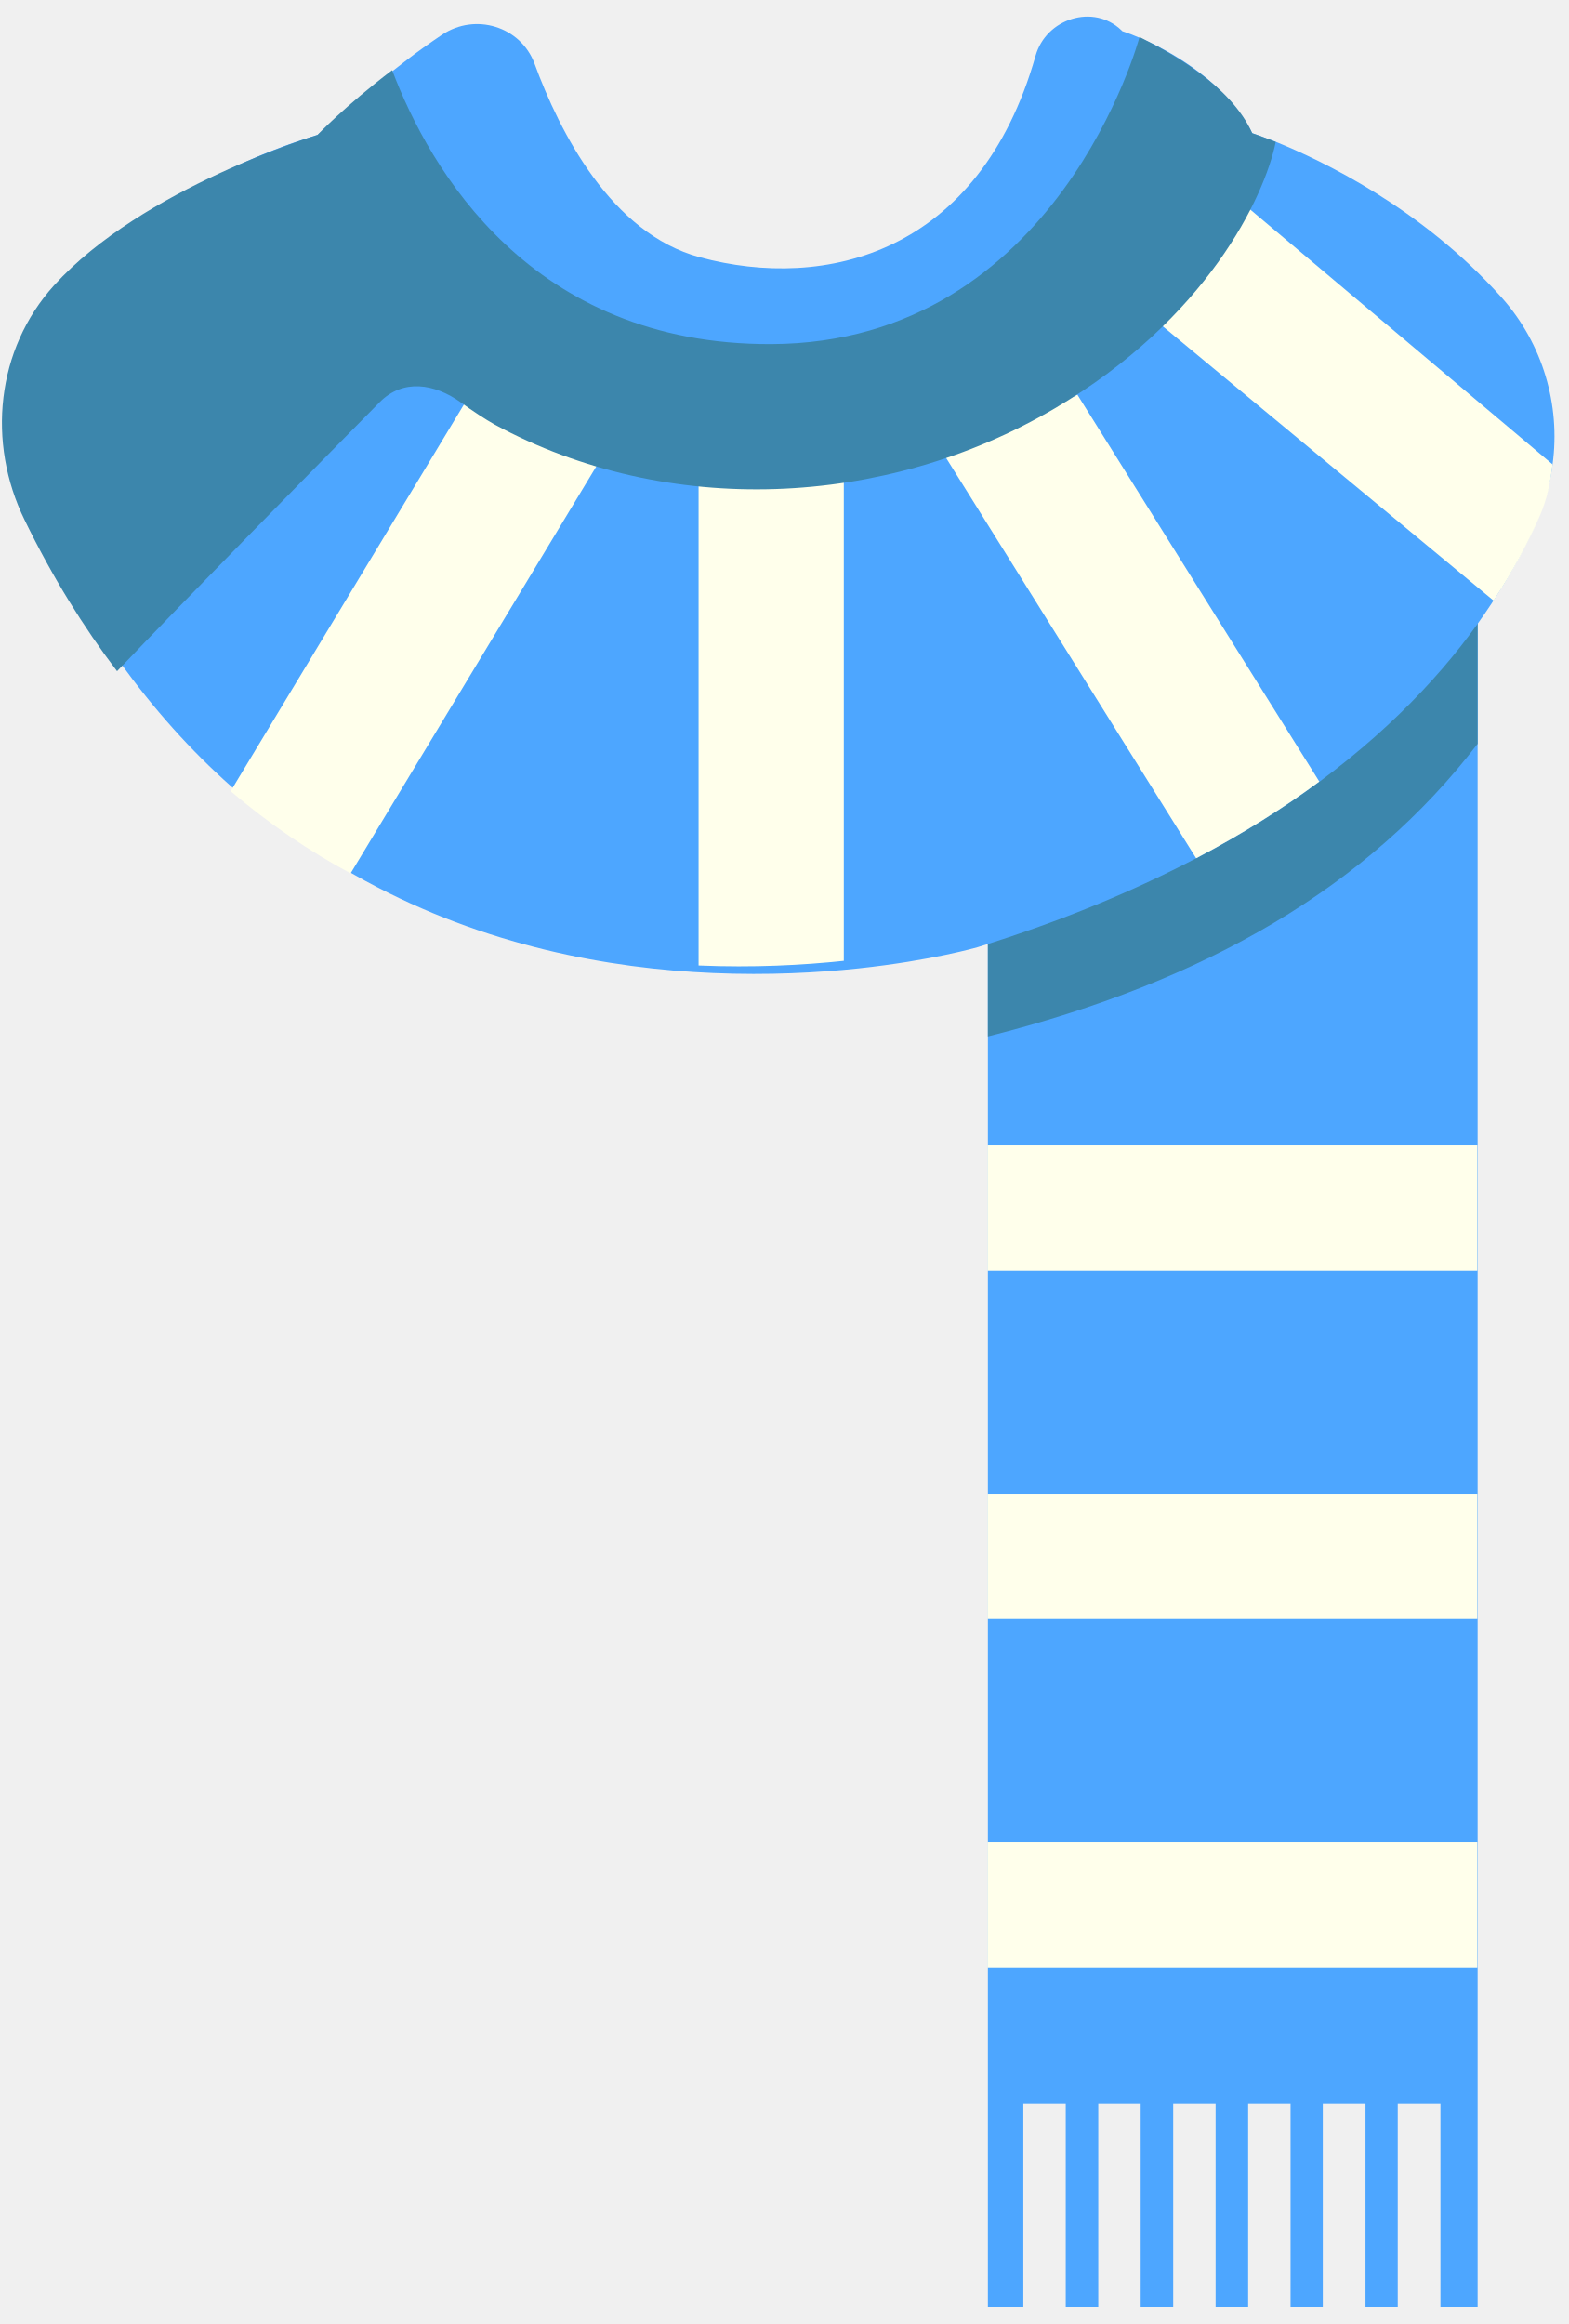
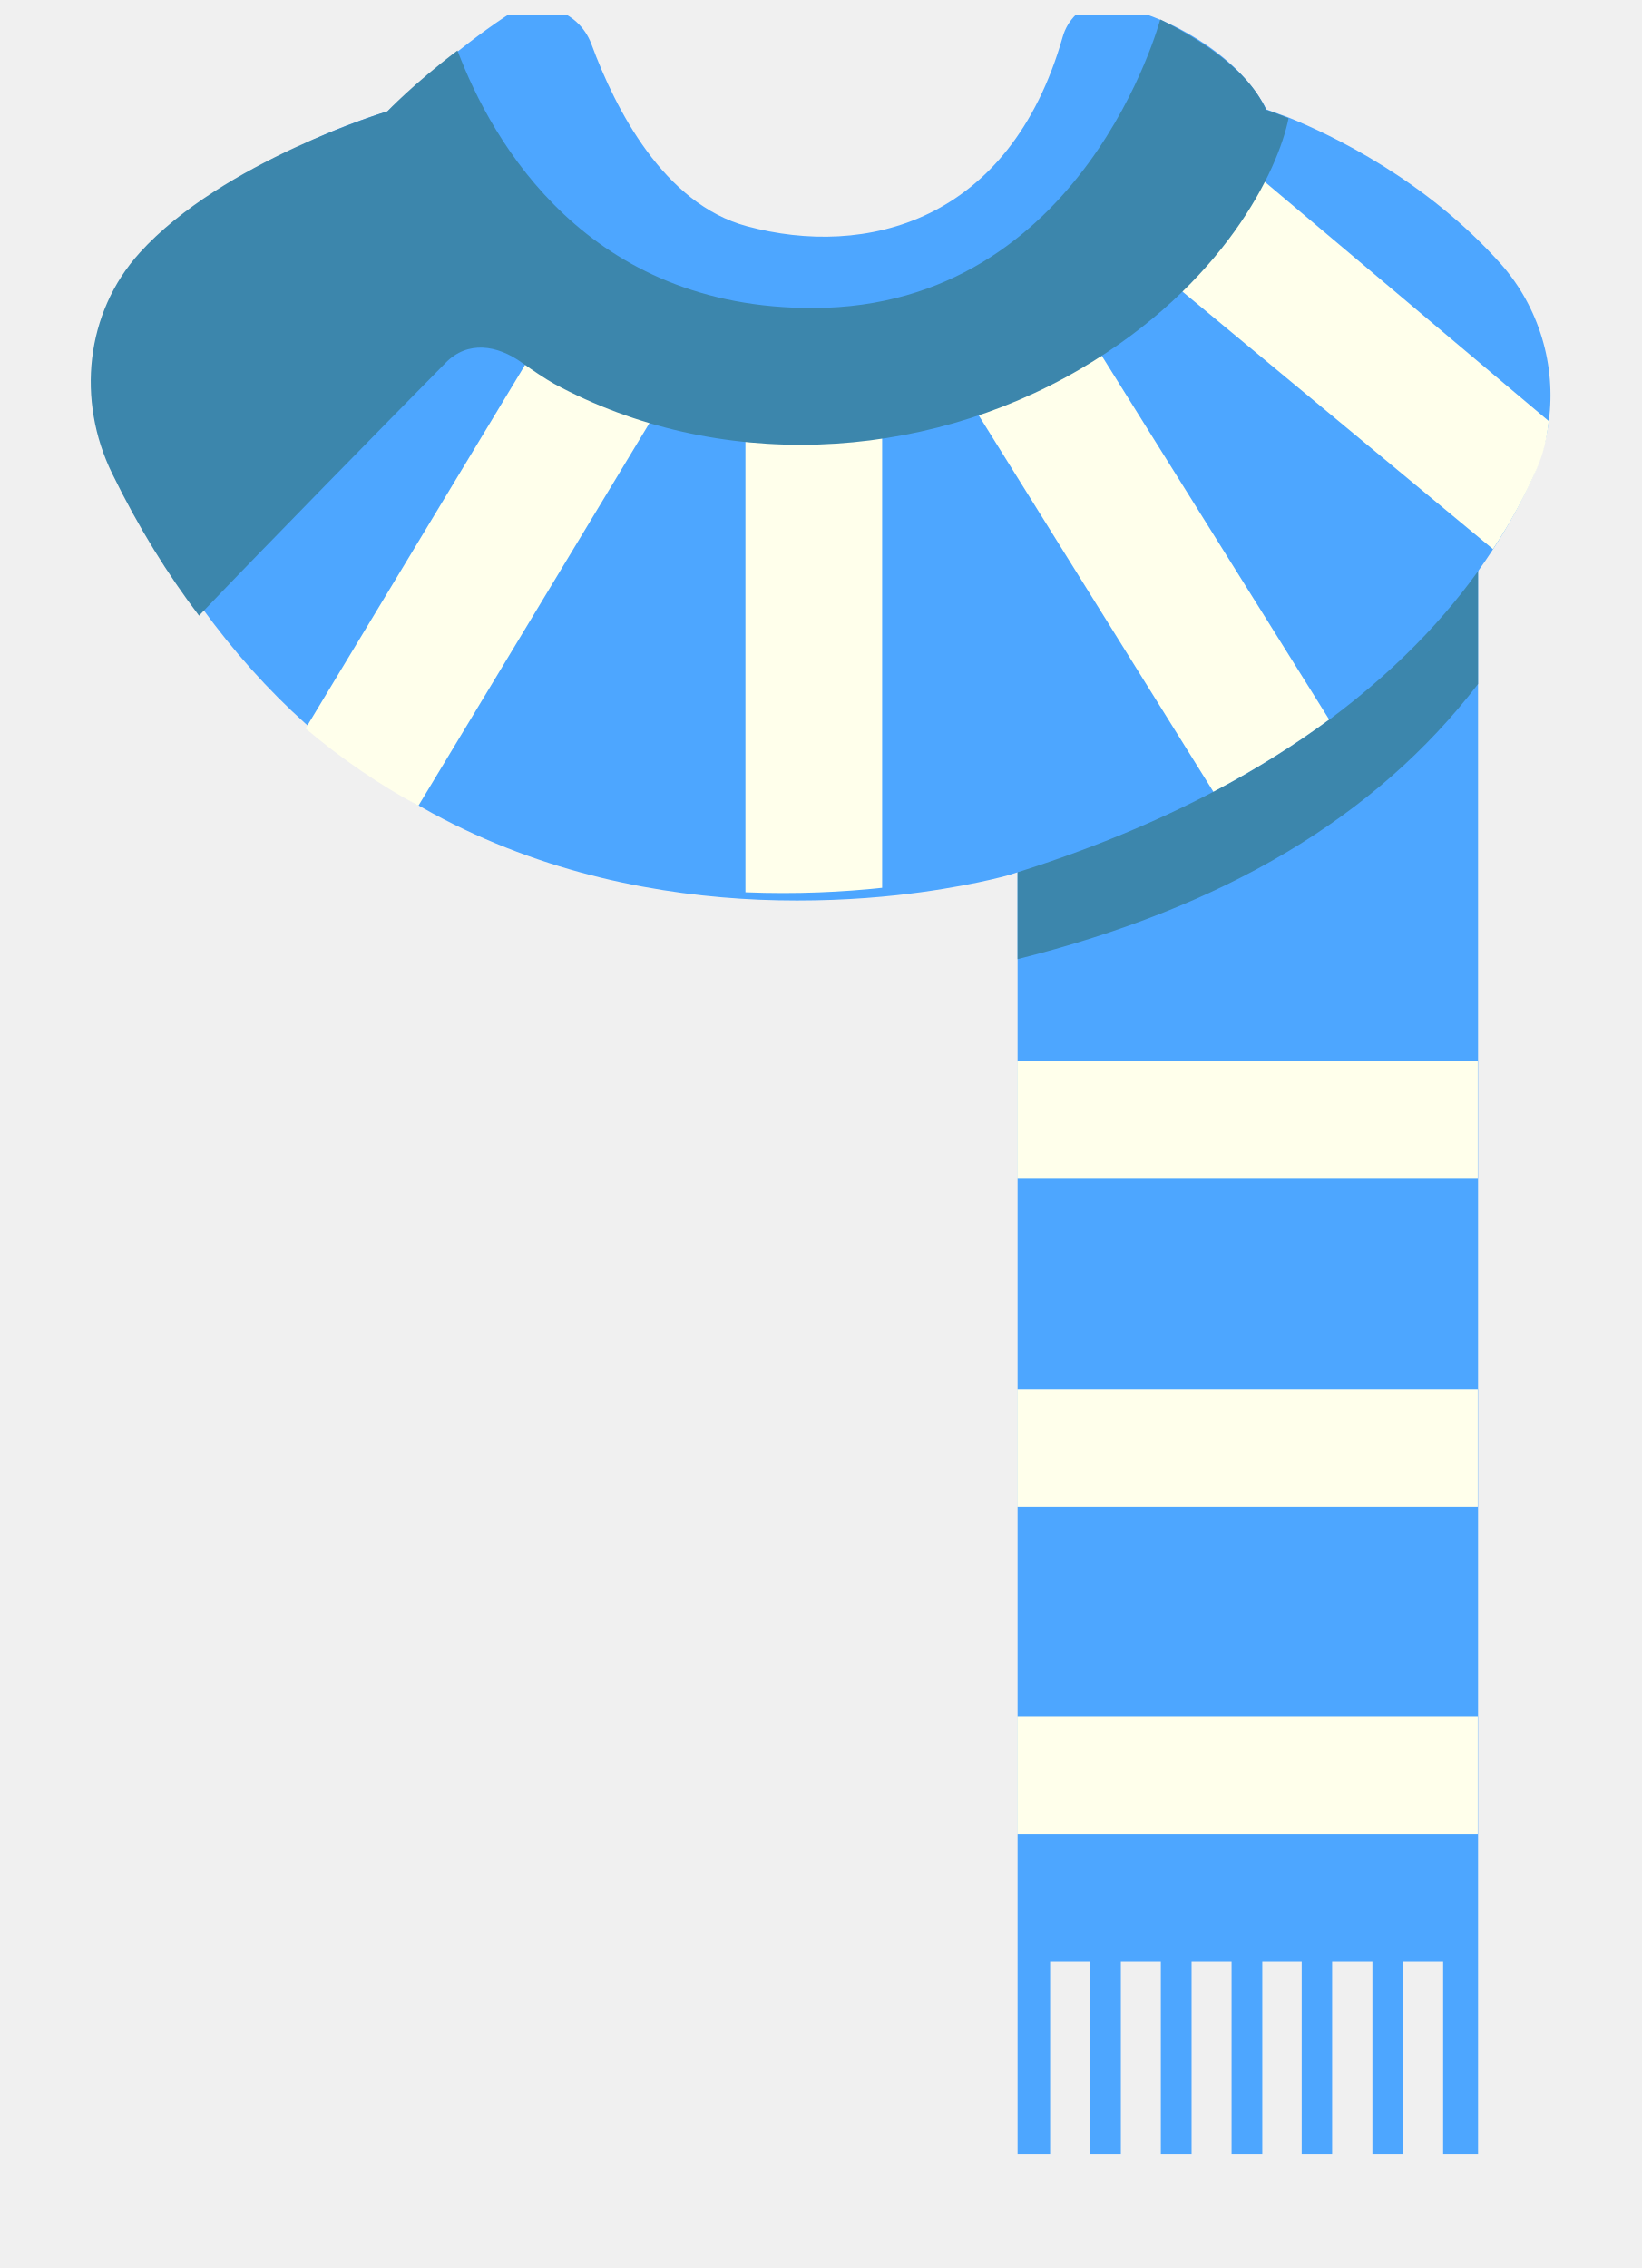
- <svg xmlns="http://www.w3.org/2000/svg" width="54" height="80" viewBox="0 0 54 80" fill="none">
-   <g clip-path="url(#clip0_301_636)">
-     <path d="M50.87 18.705V79.425H49.59V72.405H48.12V79.425H47.01V72.405H45.54V79.425H44.43V72.405H42.97V79.425H41.85V72.405H40.39V79.425H39.27V72.405H37.81V79.425H36.69V72.405H35.23V79.425H34.01V30.915C42.44 27.975 50.87 18.705 50.87 18.705Z" fill="#4DA6FF" />
-     <path d="M50.86 51.425H34V55.735H50.86V51.425Z" fill="#FFFFEB" />
-     <path d="M50.86 39.425H34V43.735H50.86V39.425Z" fill="#FFFFEB" />
-     <path d="M50.86 63.425H34V67.735H50.86V63.425Z" fill="#FFFFEB" />
-     <path d="M50.87 18.705V25.605C47.11 30.505 41.54 33.785 34.01 35.675V30.915C42.44 27.975 50.87 18.705 50.87 18.705Z" fill="#3C86AC" />
-     <path d="M53.45 15.985C53.37 16.625 53.2 17.265 52.93 17.885C52.54 18.765 52.03 19.745 51.35 20.775C50.07 22.725 48.19 24.855 45.43 26.905H45.42C44.19 27.815 42.78 28.705 41.18 29.545C39.04 30.665 36.56 31.705 33.66 32.605C33.66 32.605 32.08 33.065 29.56 33.335C28.15 33.485 26.44 33.575 24.56 33.495C20.95 33.345 16.69 32.555 12.58 30.325C11.17 29.565 9.79 28.635 8.45 27.495C7.08 26.345 5.77 24.975 4.55 23.365C3.4 21.855 2.33 20.135 1.37 18.165C0.06 15.495 0.42 12.315 2.38 10.085C3.9 8.355 6.16 6.435 9.4 5.175C9.88 4.985 10.38 4.815 10.9 4.655C10.91 4.655 10.93 4.645 10.94 4.645C10.94 4.645 12.31 3.355 13.94 2.115C14.35 1.795 14.79 1.485 15.22 1.195C16.36 0.435 17.92 0.905 18.4 2.185C19.27 4.555 21.04 8.035 24.09 8.855C28.42 10.025 33.71 8.735 35.65 1.925C36.01 0.635 37.65 0.115 38.61 1.045L38.64 1.075C38.64 1.075 39.1 1.215 39.74 1.535C40.78 2.055 42.31 3.035 43.11 4.585C43.11 4.585 43.41 4.685 43.93 4.885C45.48 5.515 48.93 7.145 51.7 10.245C53.11 11.825 53.73 13.945 53.45 15.985Z" fill="#4DA6FF" />
-     <path d="M16.14 13.645L7.94 27.235C9.28 28.375 10.66 29.305 12.07 30.065L20.68 15.805L16.14 13.645Z" fill="#FFFFEB" />
-     <path d="M29.05 16.545V33.075C27.64 33.225 25.93 33.315 24.05 33.235V16.545H29.05Z" fill="#FFFFEB" />
-     <path d="M37.09 13.585L45.42 26.905C44.19 27.815 42.78 28.705 41.18 29.545L32.56 15.745L37.09 13.585Z" fill="#FFFFEB" />
-     <path d="M42.7 6.925L53.45 15.985C53.37 16.625 53.27 17.165 53 17.785C52.61 18.665 52.1 19.645 51.42 20.675L39.95 11.165L42.7 6.925Z" fill="#FFFFEB" />
-     <path d="M43.11 4.585C42.37 2.925 40.27 1.795 39.23 1.275C39.23 1.275 36.43 11.805 26.55 11.845C18.29 11.875 14.79 5.835 13.5 2.415C11.87 3.655 10.93 4.645 10.93 4.645C10.92 4.645 4.89 6.475 1.86 9.825C-0.13 12.025 -0.46 15.235 0.85 17.905C1.81 19.875 2.88 21.595 4.03 23.105C6.49 20.525 10.83 16.115 13.07 13.845C13.87 13.035 14.95 13.195 15.87 13.855C16.28 14.155 16.71 14.435 17.03 14.615C22.98 17.835 30.47 17.495 36.3 14.065C41.54 10.985 43.53 6.795 43.92 4.885C43.41 4.685 43.11 4.585 43.11 4.585Z" fill="#3C86AC" />
+ <svg xmlns="http://www.w3.org/2000/svg" width="55" height="76" viewBox="0 0 55 76" fill="none">
+   <g clip-path="url(#clip0_323_441)">
+     <path d="M49.53 16.601V72.171H48.36V65.741H47.01V72.171H45.99V65.741H44.64V72.171H43.62V65.741H42.3V72.171H41.27V65.741H39.93V72.171H38.9V65.741H37.56V72.171H36.53V65.741H35.19V72.171H34.1V27.771C41.81 25.081 49.53 16.601 49.53 16.601Z" fill="#4DA6FF" />
+     <path d="M49.52 46.551H34.09V50.491H49.52V46.551Z" fill="#FFFFEB" />
+     <path d="M49.52 35.561H34.09V39.501H49.52V35.561Z" fill="#FFFFEB" />
+     <path d="M49.52 57.531H34.09V61.471H49.52V57.531Z" fill="#FFFFEB" />
+     <path d="M49.53 16.601V22.921C46.09 27.401 40.99 30.411 34.1 32.141V27.781C41.81 25.081 49.53 16.601 49.53 16.601Z" fill="#3C86AC" />
+     <path d="M51.9 14.111C51.83 14.701 51.67 15.281 51.42 15.851C51.06 16.661 50.6 17.551 49.97 18.501C48.8 20.281 47.08 22.231 44.55 24.111H44.54C43.41 24.941 42.12 25.761 40.66 26.531C38.7 27.561 36.43 28.511 33.78 29.331C33.78 29.331 32.33 29.751 30.03 30.001C28.74 30.141 27.17 30.221 25.45 30.151C22.15 30.011 18.25 29.291 14.49 27.251C13.2 26.551 11.94 25.701 10.71 24.661C9.45 23.591 8.26 22.341 7.14 20.871C6.09 19.491 5.11 17.911 4.23 16.111C3.03 13.671 3.36 10.761 5.15 8.711C6.54 7.131 8.61 5.371 11.58 4.221C12.02 4.051 12.48 3.891 12.95 3.741C12.96 3.741 12.98 3.731 12.99 3.731C12.99 3.731 14.24 2.551 15.74 1.411C16.12 1.121 16.52 0.831 16.91 0.571C17.95 -0.129 19.38 0.301 19.82 1.481C20.62 3.651 22.24 6.831 25.03 7.581C28.99 8.651 33.83 7.471 35.61 1.241C35.94 0.061 37.44 -0.419 38.32 0.431L38.35 0.461C38.35 0.461 38.77 0.591 39.36 0.881C40.31 1.361 41.71 2.251 42.44 3.671C42.44 3.671 42.71 3.761 43.19 3.941C44.61 4.521 47.77 6.011 50.3 8.851C51.58 10.301 52.15 12.251 51.9 14.111Z" fill="#4DA6FF" />
+     <path d="M17.75 11.971L10.24 24.411C11.47 25.451 12.73 26.301 14.02 27.001L21.9 13.951L17.75 11.971Z" fill="#FFFFEB" />
+     <path d="M29.561 14.621V29.751C28.27 29.891 26.701 29.971 24.98 29.901V14.621H29.561Z" fill="#FFFFEB" />
+     <path d="M36.92 11.921L44.54 24.111C43.41 24.941 42.12 25.761 40.66 26.531L32.78 13.891L36.92 11.921Z" fill="#FFFFEB" />
+     <path d="M42.06 5.821L51.9 14.111C51.83 14.701 51.73 15.191 51.48 15.751C51.12 16.561 50.66 17.451 50.03 18.401L39.54 9.701L42.06 5.821Z" fill="#FFFFEB" />
+     <path d="M42.43 3.681C41.75 2.161 39.83 1.131 38.88 0.651C38.88 0.651 36.32 10.291 27.27 10.321C19.71 10.351 16.51 4.821 15.33 1.691C13.84 2.821 12.98 3.731 12.98 3.731C12.97 3.731 7.45 5.411 4.68 8.471C2.86 10.481 2.56 13.421 3.76 15.871C4.64 17.671 5.62 19.251 6.67 20.631C8.92 18.271 12.89 14.231 14.94 12.151C15.67 11.411 16.66 11.551 17.5 12.161C17.88 12.431 18.27 12.691 18.57 12.861C24.02 15.811 30.87 15.501 36.21 12.361C41.01 9.541 42.83 5.711 43.18 3.961C42.71 3.771 42.43 3.681 42.43 3.681Z" fill="#3C86AC" />
  </g>
  <defs>
-     <clipPath id="clip0_301_636">
-       <rect width="53.44" height="78.85" fill="white" transform="translate(0.0800781 0.574951)" />
+     <clipPath id="clip0_323_441">
+       <rect width="55" height="75" fill="white" transform="translate(0 0.5)" />
    </clipPath>
  </defs>
</svg>
